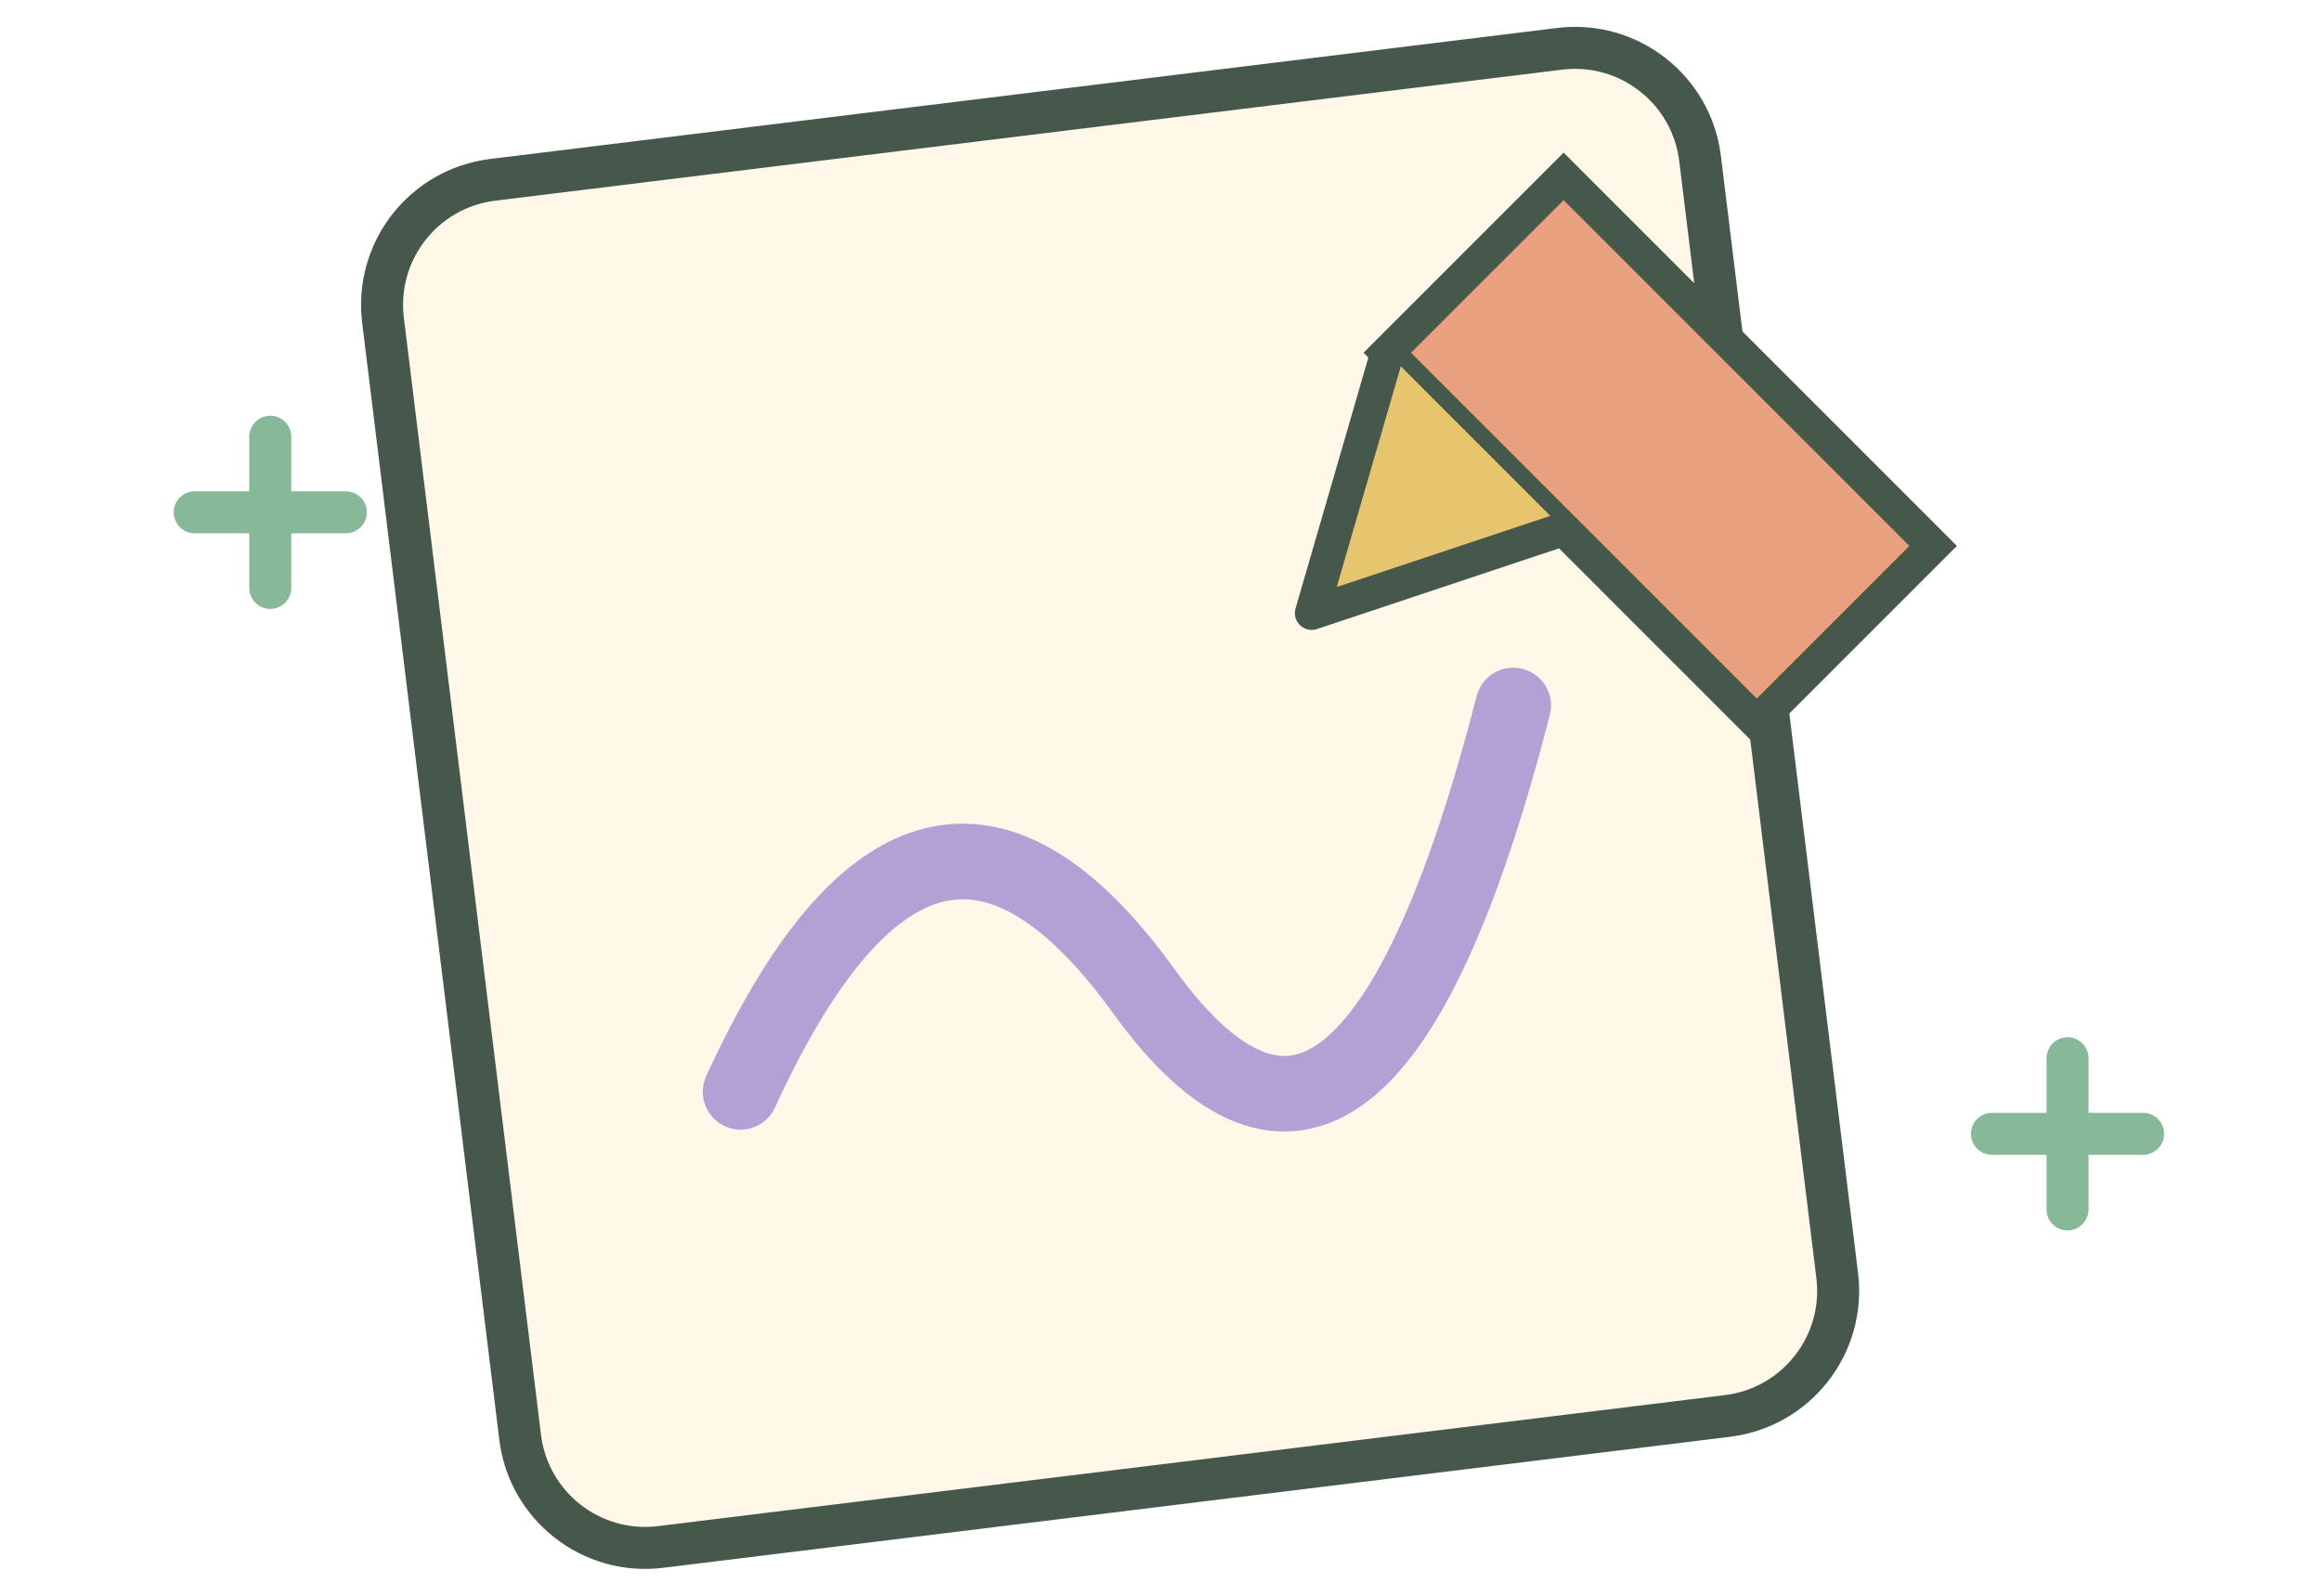
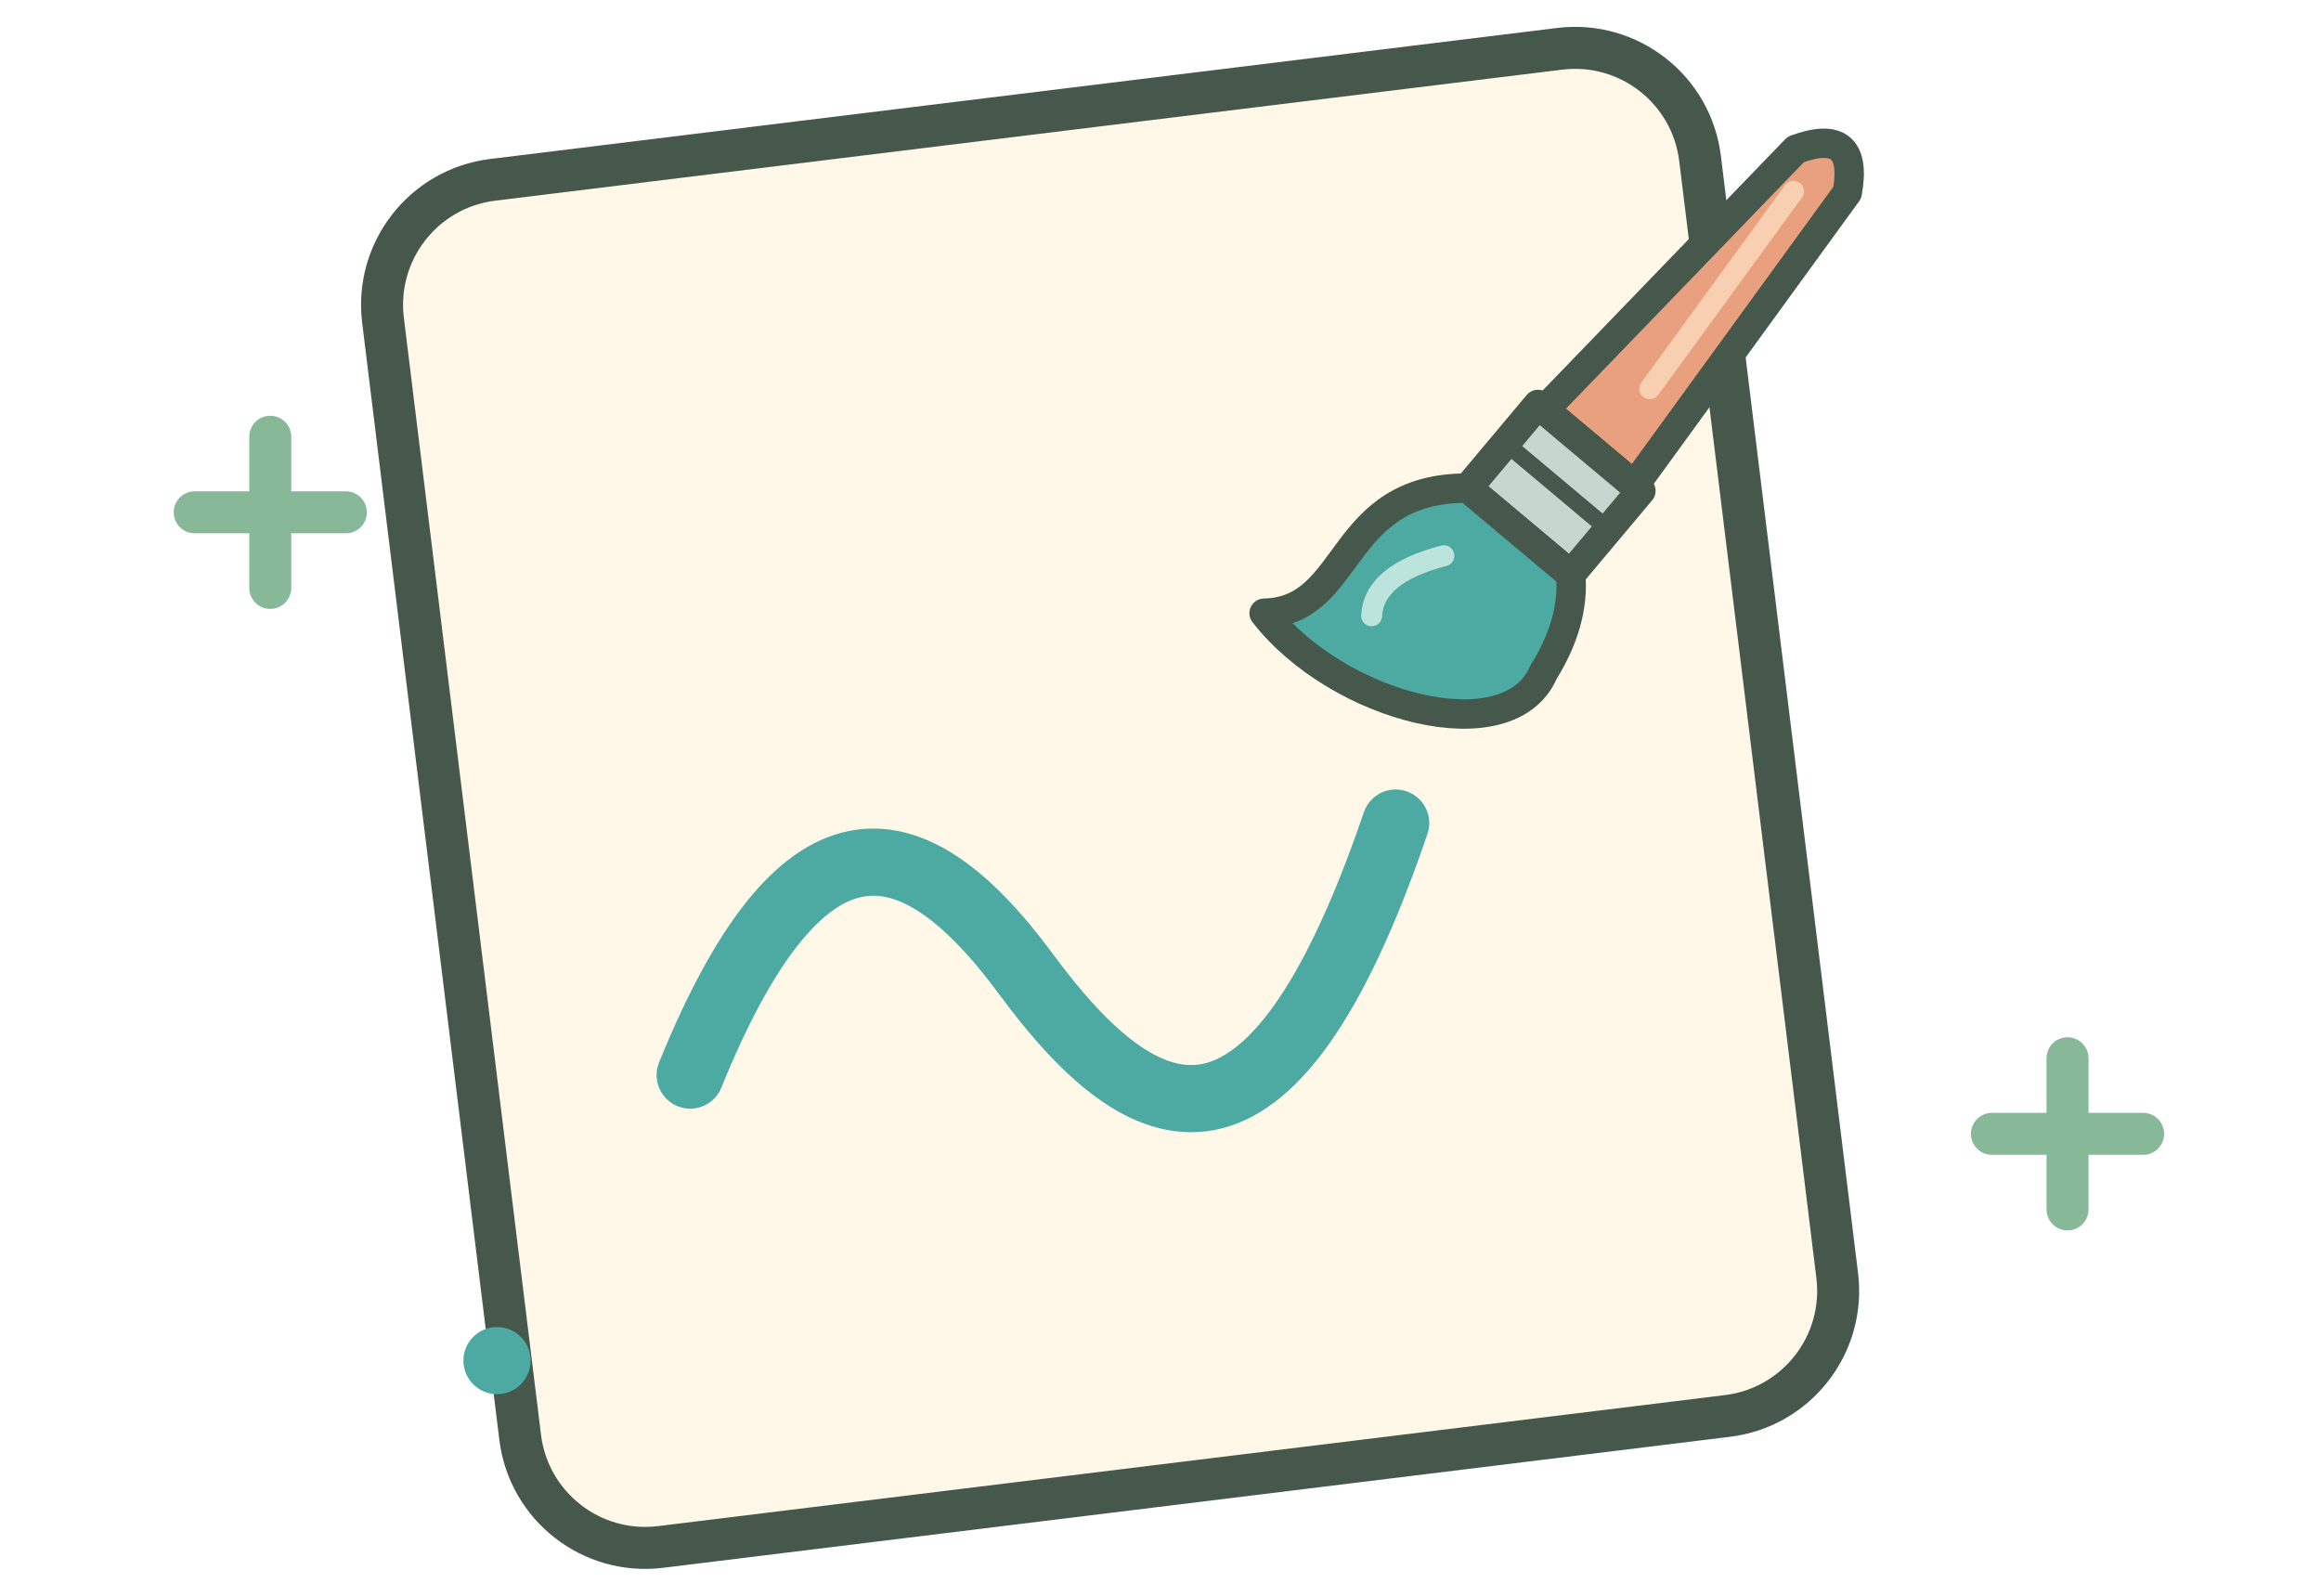
<svg xmlns="http://www.w3.org/2000/svg" width="320" height="220" viewBox="42 15 240 190">
  <rect x="77" y="28" width="158" height="164" rx="15" fill="#fff8e9" stroke="#46584c" stroke-width="5" transform="rotate(-7 156 110)" />
-   <path d="M112 145q22-48 48-12t44-34" fill="none" stroke="#b3a0d4" stroke-width="9" stroke-linecap="round" />
-   <path d="m189 57 21-21 44 44-21 21z" fill="#e9a07e" stroke="#46584c" stroke-width="4" />
-   <path d="m189 57-9 31 30-10" fill="#e7c46e" stroke="#46584c" stroke-width="4" stroke-linejoin="round" />
+   <path d="M106 143C119 111 132 112 146 131S175 157 190 113" fill="none" stroke="#4caaa2" stroke-width="8" stroke-linecap="round" />
+   <g transform="translate(215 66) rotate(40)" stroke="#46584c" stroke-width="3.5" stroke-linecap="round" stroke-linejoin="round">
+     <path d="M-4-40Q0-47 4-40L7 3H-7Z" fill="#e9a07e" />
+     <path d="M-1-36 1-7" fill="none" stroke="#f8cfb0" stroke-width="2.5" />
+     <path d="M-8 3H8V16H-8Z" fill="#c7d7cf" />
+     <path d="M-7 9H7" fill="none" stroke-width="2" />
+     <path d="M-8 16C-20 26-9 36-17 43C-3 46 16 37 13 27Q12 20 8 16Z" fill="#4caaa2" />
+     <path d="M-5 24Q-10 31-7 35" fill="none" stroke="#bce4dd" stroke-width="2.5" />
+   </g>
  <path d="M47 76h18M56 67v18M261 150h18M270 141v18" stroke="#87b999" stroke-width="5" stroke-linecap="round" />
+   <circle cx="83" cy="177" r="4" fill="#4caaa2" />
</svg>
